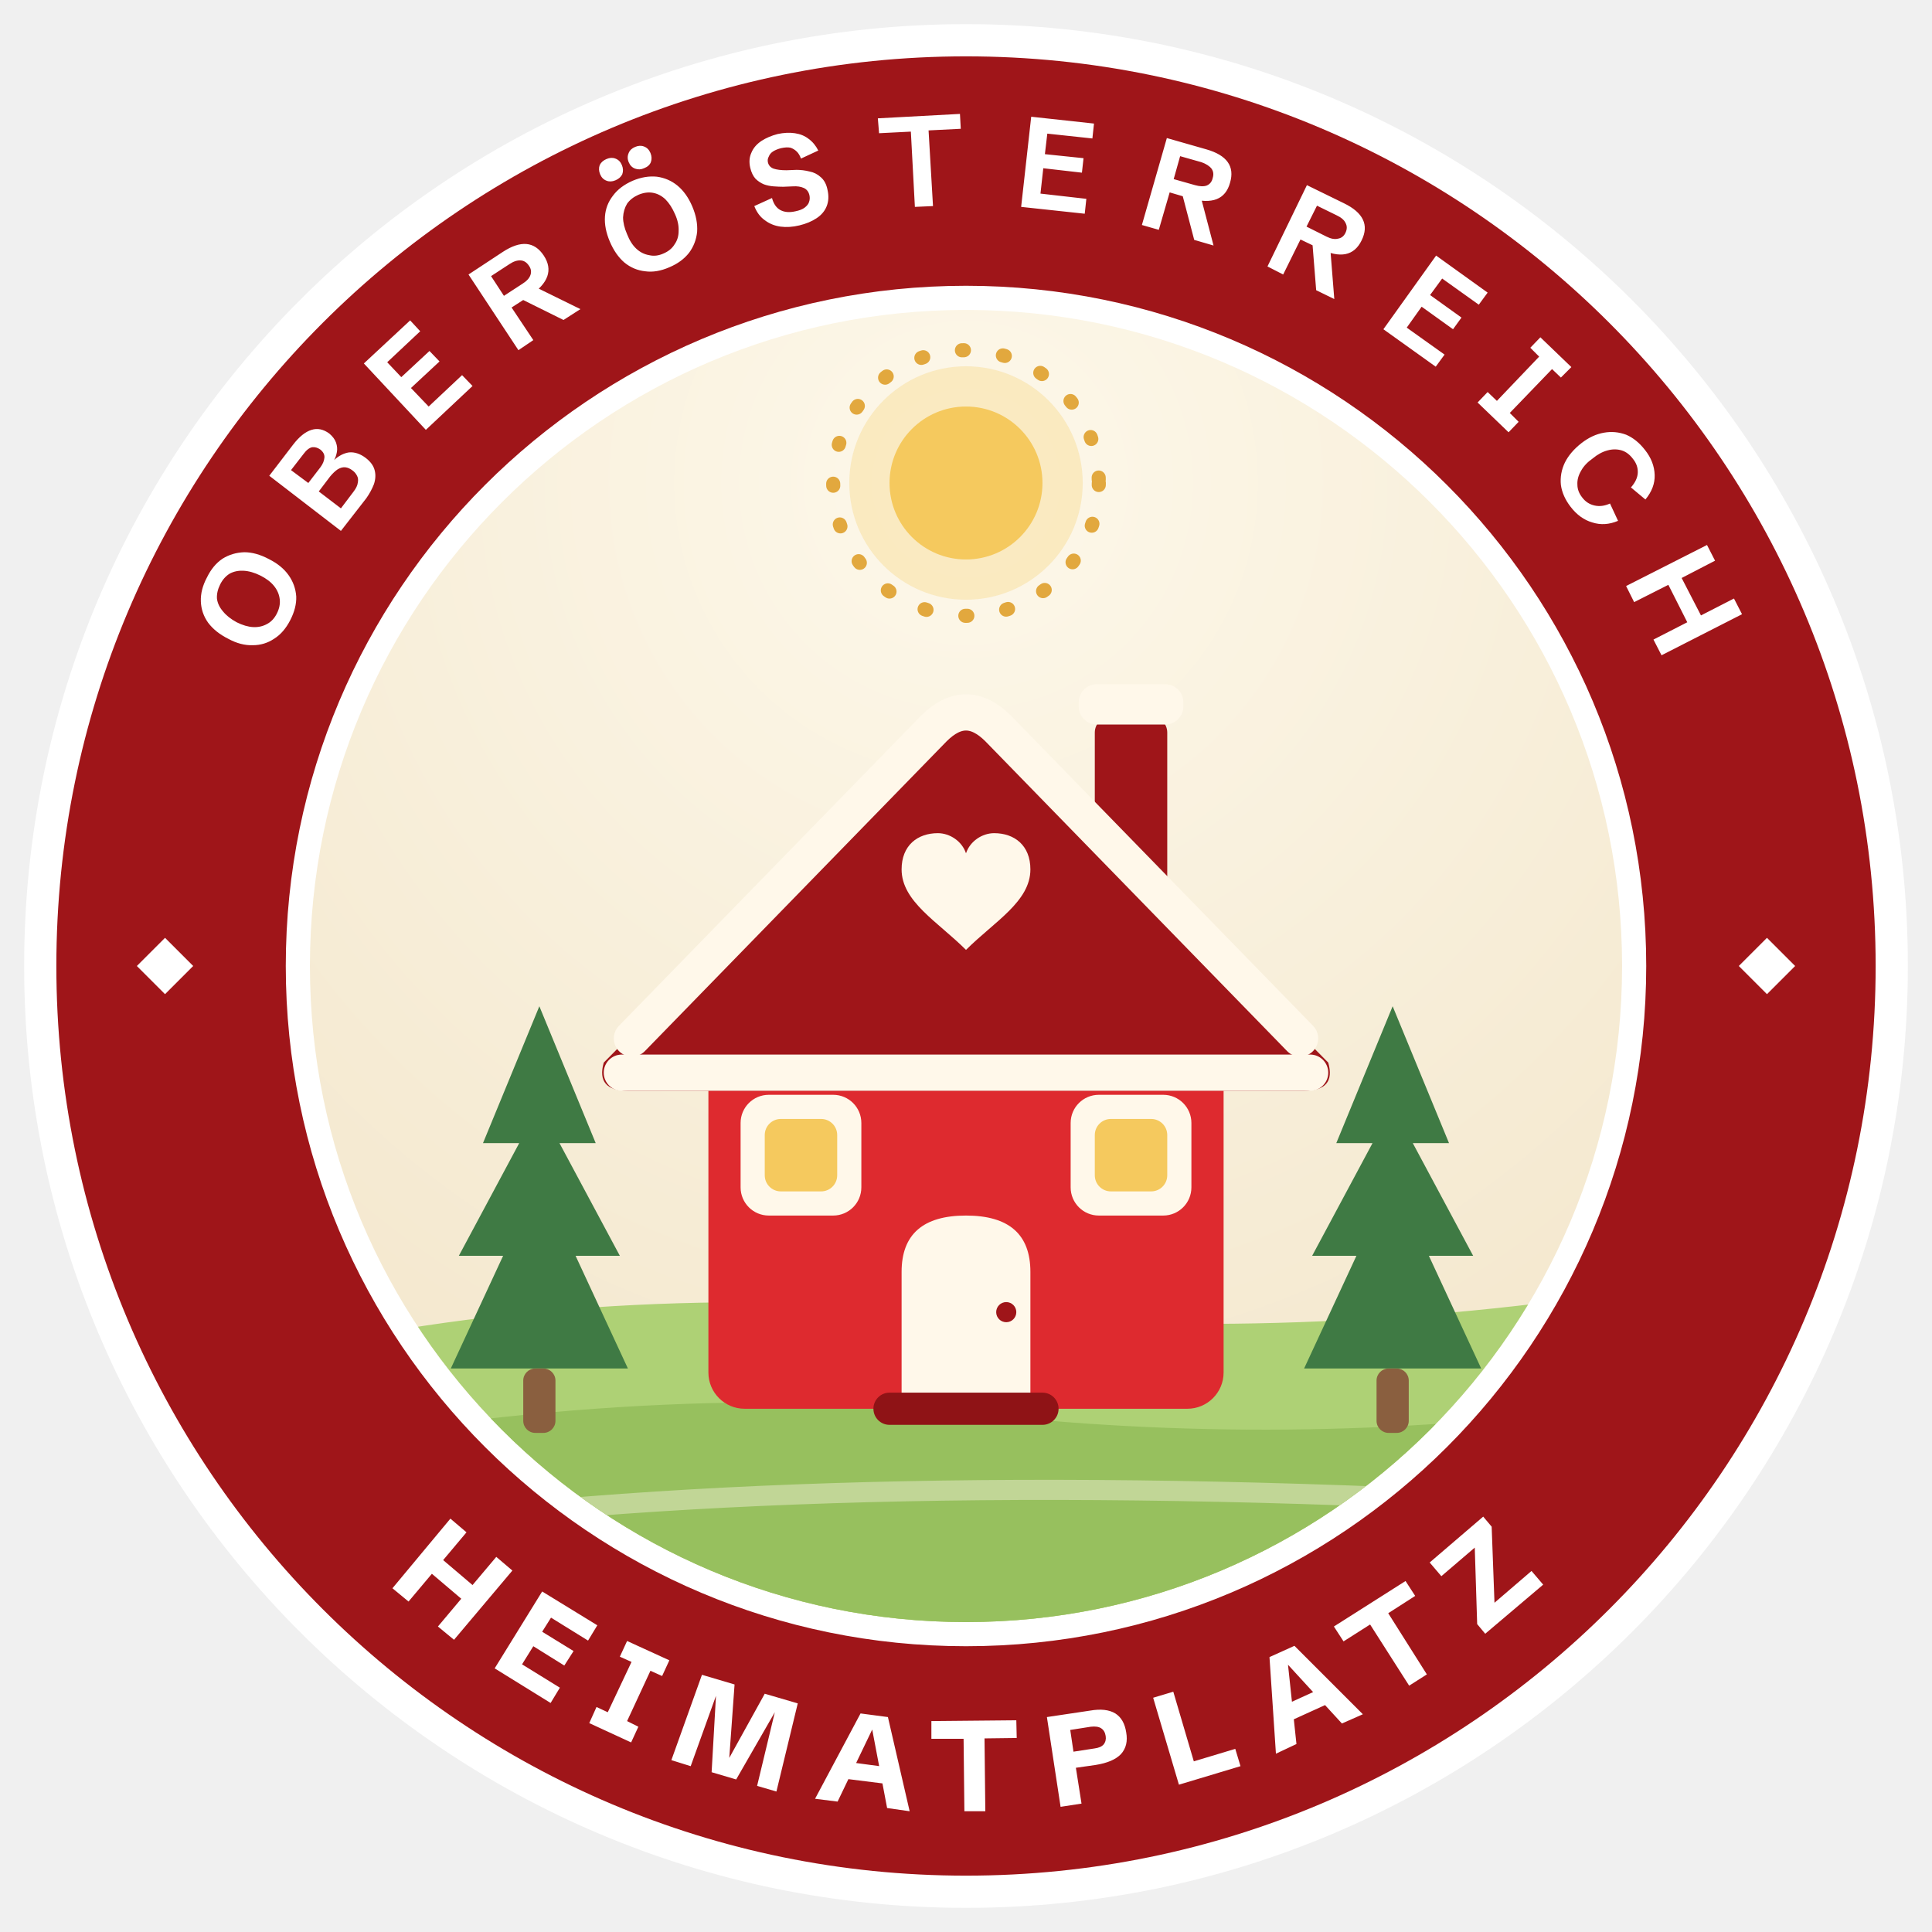
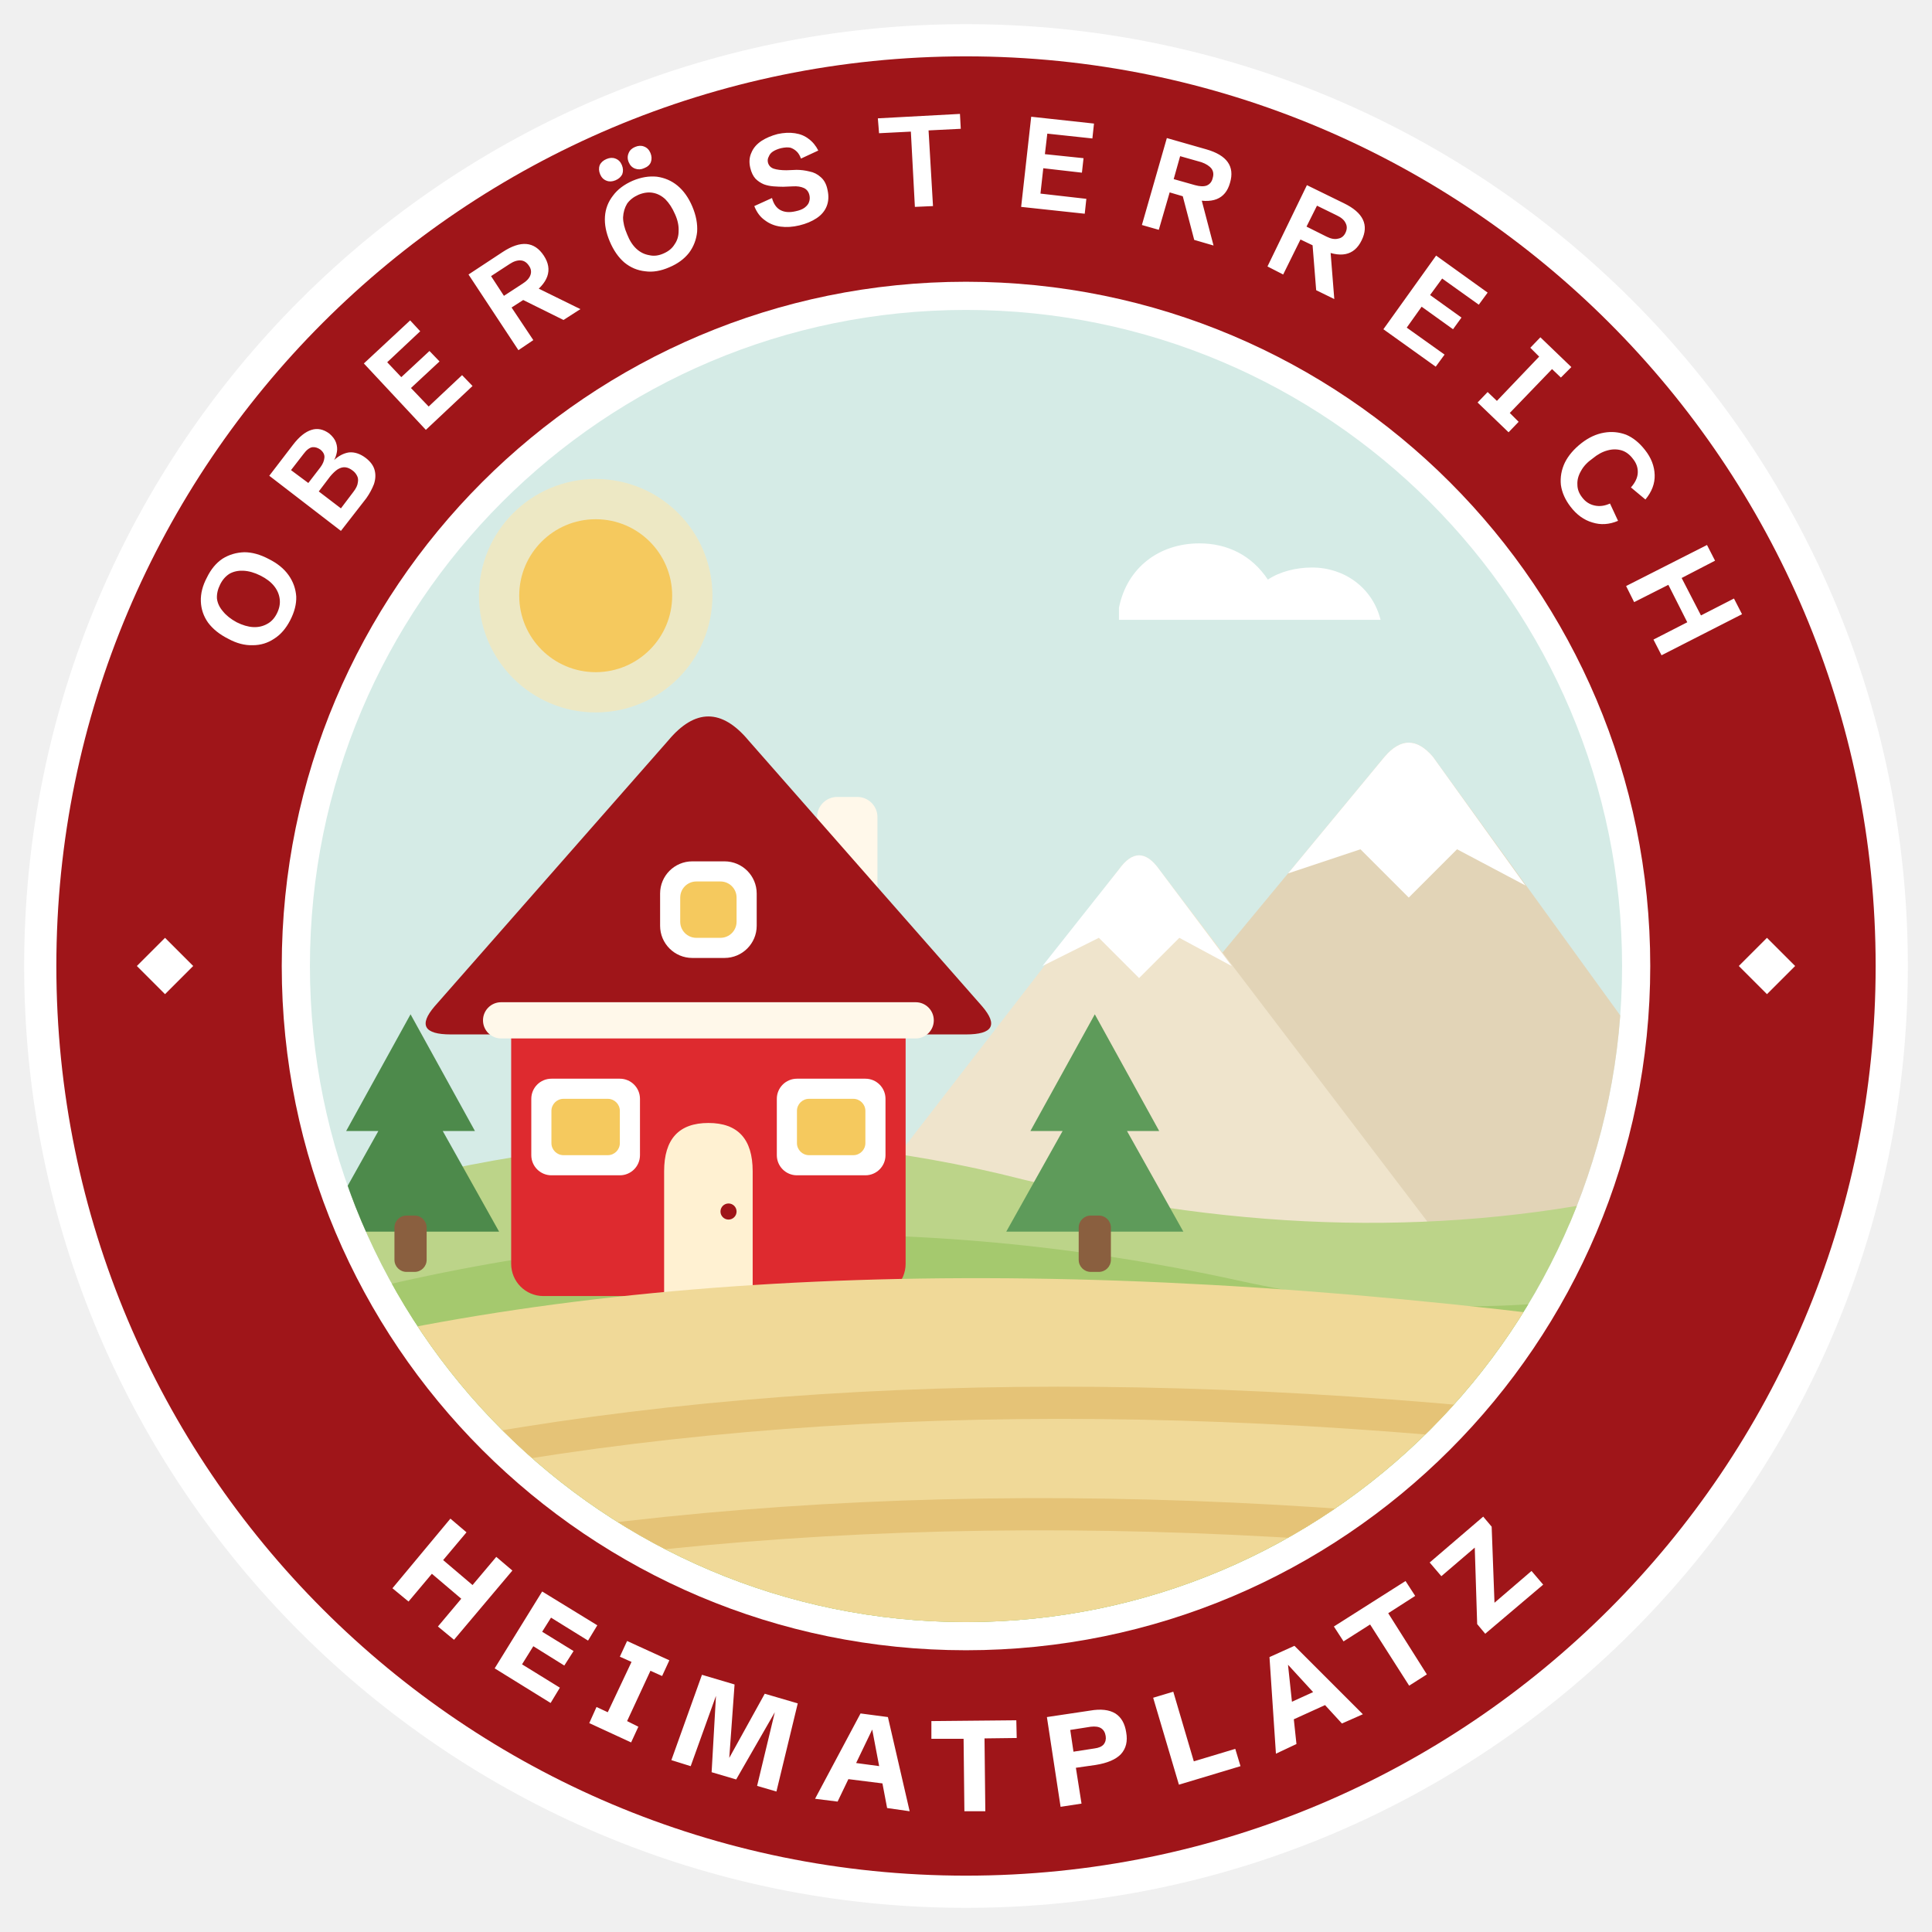
<svg xmlns="http://www.w3.org/2000/svg" width="480" height="480" viewBox="0 0 480 480" role="img" aria-labelledby="title description">
  <defs>
-     <clipPath id="clip-scene">
+     <clipPath id="clip-flat-clean">
      <circle cx="240" cy="240" r="163" />
    </clipPath>
-     <radialGradient id="sky" gradientUnits="userSpaceOnUse" cx="240" cy="120" r="290">
-       <stop offset="0" stop-color="#fdf8ea" />
-       <stop offset="1" stop-color="#f3e6cb" />
-     </radialGradient>
  </defs>
  <circle cx="240" cy="240" r="234" fill="#ffffff" />
  <circle cx="240" cy="240" r="226" fill="#9f1519" />
  <circle cx="240" cy="240" r="170" fill="#ffffff" />
-   <g clip-path="url(#clip-scene)">
-     <circle cx="240" cy="240" r="163" fill="url(#sky)" />
-     <circle cx="240" cy="120" r="29" fill="#f8dd9a" opacity=".5" />
-     <circle cx="240" cy="120" r="19" fill="#f5c95e" />
-     <circle cx="240" cy="120" r="33" fill="none" stroke="#e2a83e" stroke-width="3.5" stroke-linecap="round" stroke-dasharray="0.5 9.8" />
-     <path fill="#aed175" d="M70 336q80-18 170-10 80 8 170-6v90H70Z" />
-     <path fill="#97c05e" d="M70 360q100-18 180-8 80 8 160-4v62H70Z" />
-     <g fill="#3f7a44">
-       <path d="M134 250l14 34h-9l15 28h-11l13 28h-44l13-28h-11l15-28h-9Z" />
-       <path d="M346 250l14 34h-9l15 28h-11l13 28h-44l13-28h-11l15-28h-9Z" />
+   <g clip-path="url(#clip-flat-clean)">
+     <circle cx="240" cy="240" r="163" fill="#d5ebe6" />
+     <circle cx="148" cy="148" r="29" fill="#fbe7b2" opacity=".65" />
+     <circle cx="148" cy="148" r="19" fill="#f5c95e" />
+     <path fill="#ffffff" d="M278 151c2-10 10-16 20-16 7 0 13 3 17 9 3-2 7-3 11-3 8 0 15 5 17 13h-65Z" />
+     <path fill="#e2d4b7" d="M248 304 344 188q6-7 12 0l84 116Z" />
+     <path fill="#ffffff" d="m320 217 24-29q6-7 12 0l23 32-17-9-12 12-12-12Z" />
+     <path fill="#efe4cc" d="M210 304 278 216q5-7 10 0l67 88Z" />
+     <path fill="#ffffff" d="m259 240 19-24q5-7 10 0l18 24-13-7-10 10-10-10Z" />
+     <path fill="#bcd489" d="M70 302q94-32 184-9 82 20 156 3v114H70Z" />
+     <path fill="#a5c96e" d="M70 326q118-34 237-8 54 12 103 2v90H70Z" />
+     <g>
+       <path fill="#4d8a4b" d="m102 252 16 29h-8l14 25H80l14-25h-8Z" />
+       <rect x="98" y="302" width="8" height="14" rx="3" fill="#8a5f3f" />
+       <path fill="#5e9b5a" d="m272 252 16 29h-8l14 25h-44l14-25h-8Z" />
+       <rect x="268" y="302" width="8" height="14" rx="3" fill="#8a5f3f" />
    </g>
-     <rect x="130" y="340" width="8" height="16" rx="3" fill="#8a5f3f" />
-     <rect x="342" y="340" width="8" height="16" rx="3" fill="#8a5f3f" />
    <g>
-       <rect x="272" y="178" width="18" height="46" rx="4" fill="#9f1519" />
-       <rect x="268" y="170" width="26" height="10" rx="4.5" fill="#fff8ea" />
-       <rect x="176" y="252" width="128" height="98" rx="9" fill="#de2a2f" />
-       <path fill="#9f1519" d="M150 264l83-84q7-8 14 0l83 84q2 7-6 7H156q-8 0-6-7Z" />
-       <path d="M157 258l75-77q8-8 16 0l75 77" fill="none" stroke="#fff8ea" stroke-width="9" stroke-linecap="round" />
-       <rect x="150" y="262" width="180" height="9" rx="4.5" fill="#fff8ea" />
-       <path fill="#fff8ea" d="M240 236c-7-7-16-12-16-20 0-6 4-9 9-9 3 0 6 2 7 5 1-3 4-5 7-5 5 0 9 3 9 9 0 8-9 13-16 20Z" />
-       <rect x="184" y="272" width="30" height="30" rx="7" fill="#fff8ea" />
-       <rect x="190" y="278" width="18" height="18" rx="4" fill="#f5c95e" />
-       <rect x="266" y="272" width="30" height="30" rx="7" fill="#fff8ea" />
-       <rect x="272" y="278" width="18" height="18" rx="4" fill="#f5c95e" />
-       <path fill="#fff8ea" d="M224 348v-32q0-14 16-14t16 14v32Z" />
-       <circle cx="250" cy="326" r="2.5" fill="#9f1519" />
-       <rect x="217" y="346" width="46" height="8" rx="4" fill="#8f1316" />
+       <rect x="127" y="247" width="98" height="75" rx="8" fill="#de2a2f" />
+       <rect x="203" y="198" width="15" height="35" rx="5" fill="#fff8ea" />
+       <path fill="#9f1519" d="M108 250 166 184q10-12 20 0l58 66q6 7-4 7H112q-10 0-4-7Z" />
+       <rect x="120" y="249" width="112" height="9" rx="4.5" fill="#fff8ea" />
+       <rect x="164" y="214" width="24" height="24" rx="8" fill="#ffffff" />
+       <rect x="169" y="219" width="14" height="14" rx="4" fill="#f5c95e" />
+       <rect x="132" y="268" width="27" height="24" rx="5" fill="#ffffff" />
+       <rect x="137" y="273" width="17" height="14" rx="3" fill="#f5c95e" />
+       <rect x="193" y="268" width="27" height="24" rx="5" fill="#ffffff" />
+       <rect x="198" y="273" width="17" height="14" rx="3" fill="#f5c95e" />
+       <path fill="#fff1d2" d="M165 322v-31q0-12 11-12t11 12v31Z" />
+       <circle cx="181" cy="301" r="2" fill="#9f1519" />
    </g>
-     <path d="M92 380q118-16 296-6" fill="none" stroke="#fff8ea" stroke-width="5" stroke-linecap="round" opacity=".4" />
+     <path fill="#f0d998" d="M70 337q137-35 340-7v80H70Z" />
+     <path d="M86 367q137-31 314-10M82 394q144-31 322-8" fill="none" stroke="#e5c377" stroke-width="8" stroke-linecap="round" />
  </g>
-   <circle cx="240" cy="240" r="170" fill="none" stroke="#9f1519" stroke-width="2" />
  <path fill="#ffffff" d="M72.1 154.1Q70.5 157.2 68.1 158.7Q65.7 160.3 62.8 160.3Q59.8 160.4 56.7 158.7Q53.5 157.1 51.7 154.7Q50 152.3 49.9 149.4Q49.8 146.5 51.4 143.5Q52.9 140.4 55.3 138.8Q57.7 137.3 60.7 137.2Q63.6 137.2 66.8 138.9Q70 140.5 71.7 142.9Q73.4 145.3 73.6 148.2Q73.7 151 72.1 154.1ZM68.8 152.4Q69.7 150.6 69.5 148.9Q69.3 147.1 68.1 145.6Q66.9 144.1 64.7 143Q62.5 141.9 60.5 141.8Q58.6 141.7 57.1 142.5Q55.6 143.4 54.7 145.2Q53.8 147 53.9 148.7Q54.1 150.4 55.4 151.9Q56.6 153.4 58.8 154.6Q61 155.7 62.9 155.8Q64.8 155.9 66.4 155Q67.9 154.2 68.8 152.4Z M84.7 131.9L66.9 118.2L72.8 110.5Q75.1 107.5 77.4 106.8Q79.6 106.1 81.8 107.7Q83.1 108.8 83.5 110Q83.9 111.2 83.7 112.3Q83.5 113.5 82.9 114.5L82.9 114.4Q84.7 112.7 86.7 112.4Q88.8 112.2 90.9 113.8Q92.7 115.2 93.1 116.9Q93.5 118.5 92.9 120.3Q92.2 122.1 91 123.8ZM84.7 126.3L87.8 122.2Q88.8 120.9 88.9 119.9Q89.1 118.9 88.7 118.2Q88.3 117.4 87.6 116.9Q86.7 116.2 85.8 116.1Q84.9 116 83.9 116.6Q83 117.2 82 118.4L79.2 122.1ZM76.6 120L79.6 116.1Q80.5 114.9 80.6 113.7Q80.7 112.6 79.6 111.7Q78.6 111 77.6 111.1Q76.5 111.3 75.4 112.8L72.3 116.8Z M105.8 106.8L90.4 90.3L101.9 79.6L104.4 82.3L96.2 90L99.7 93.7L106.7 87.2L109.2 89.8L102.1 96.4L106.5 101L114.8 93.2L117.4 95.9Z M128.8 87L116.4 68.2L124.9 62.6Q131.6 58.2 135.1 63.5Q138.6 68.8 131.6 73.5L127.1 76.4L132.5 84.5ZM140 79.5L128.7 73.9L132.8 71.2L144.2 76.8ZM125.2 73.5L129.8 70.5Q131.4 69.5 131.8 68.3Q132.2 67.1 131.4 66Q130.6 64.8 129.4 64.7Q128.1 64.6 126.6 65.6L122 68.6Z M166.3 66.4Q163.1 67.8 160.3 67.4Q157.4 67.1 155.1 65.2Q152.9 63.3 151.5 60Q150.1 56.7 150.3 53.8Q150.5 50.9 152.3 48.6Q154 46.3 157.2 44.9Q160.3 43.6 163.2 43.9Q166.1 44.3 168.3 46.1Q170.6 48 172 51.3Q173.4 54.6 173.2 57.6Q172.9 60.5 171.2 62.8Q169.4 65.1 166.3 66.4ZM164.8 63Q166.7 62.2 167.6 60.7Q168.6 59.3 168.6 57.4Q168.7 55.4 167.7 53.2Q166.7 50.9 165.3 49.5Q163.9 48.2 162.2 47.9Q160.5 47.6 158.6 48.4Q156.8 49.2 155.8 50.6Q154.9 52.1 154.8 54Q154.8 55.9 155.8 58.2Q156.7 60.5 158.1 61.8Q159.5 63.1 161.3 63.4Q163 63.8 164.8 63ZM152.9 44.8Q151.7 45.3 150.7 44.9Q149.6 44.5 149.1 43.3Q148.6 42.1 149 41Q149.5 40 150.7 39.5Q151.9 39 152.9 39.4Q154 39.8 154.5 41Q155 42.2 154.6 43.3Q154.1 44.3 152.9 44.8ZM160 41.8Q158.9 42.3 157.8 41.9Q156.7 41.5 156.2 40.3Q155.7 39.1 156.2 38Q156.6 37 157.8 36.5Q159 36 160 36.4Q161.1 36.8 161.6 38Q162.1 39.2 161.7 40.3Q161.3 41.3 160 41.8Z M198.6 56Q196.1 56.6 193.9 56.3Q191.7 56 190 54.7Q188.3 53.5 187.4 51.2L191.8 49.2Q192.4 51.4 193.9 52.2Q195.4 53 197.6 52.5Q199.1 52.2 199.9 51.6Q200.8 50.9 201 50.2Q201.3 49.4 201.1 48.5Q200.8 47.2 199.7 46.7Q198.6 46.2 197 46.3L194.6 46.4Q193.5 46.4 192.2 46.3Q190.9 46.2 189.8 45.8Q188.6 45.3 187.7 44.4Q186.8 43.4 186.4 41.7Q185.9 39.6 186.7 37.9Q187.4 36.2 189.2 35Q190.9 33.9 193.2 33.3Q195.5 32.8 197.5 33.1Q199.5 33.4 200.9 34.5Q202.4 35.6 203.3 37.4L199 39.4Q198.6 38.3 198 37.7Q197.3 37 196.4 36.7Q195.5 36.5 194.1 36.8Q192.9 37.1 192.1 37.6Q191.3 38.1 191 38.9Q190.6 39.6 190.8 40.4Q191.1 41.5 192.2 41.9Q193.4 42.3 195.4 42.3L197.9 42.2Q199.5 42.2 201.1 42.6Q202.7 42.9 203.9 44Q205.2 45.1 205.6 47.2Q206.1 49.4 205.4 51.2Q204.7 53 202.9 54.2Q201.1 55.4 198.6 56Z M227.3 51.4L226.3 32.7L218.4 33.1L218.1 29.4L238.5 28.3L238.7 32L230.7 32.4L231.8 51.2Z M253.7 51.4L256.2 29L271.8 30.7L271.4 34.4L260.2 33.2L259.6 38.3L269.2 39.3L268.8 42.9L259.2 41.8L258.5 48.1L269.9 49.4L269.5 53.1Z M283.7 55.9L289.9 34.3L299.7 37.1Q307.4 39.3 305.6 45.4Q303.9 51.6 295.7 49.3L290.6 47.8L287.9 57.1ZM296.7 59.6L293.5 47.4L298.3 48.8L301.5 61ZM291.6 44.5L296.9 46Q298.7 46.5 299.8 46.1Q301 45.6 301.3 44.2Q301.7 42.9 301 41.9Q300.2 40.9 298.5 40.3L293.2 38.8Z M314.9 66.2L324.7 46L333.9 50.5Q341.1 54 338.3 59.7Q335.5 65.5 327.9 61.8L323.1 59.5L318.8 68.2ZM327 72.1L326 59.6L330.5 61.7L331.5 74.3ZM324.6 56.3L329.6 58.8Q331.2 59.6 332.4 59.3Q333.7 59.1 334.3 57.8Q334.9 56.5 334.3 55.4Q333.8 54.3 332.1 53.5L327.2 51.1Z M343.7 81.8L356.8 63.5L369.6 72.7L367.4 75.7L358.3 69.2L355.3 73.3L363.1 78.9L361 81.8L353.2 76.2L349.5 81.4L358.9 88.1L356.7 91.1Z M367.1 100L369.6 97.4L371.9 99.6L382.4 88.6L380.2 86.4L382.7 83.8L390.4 91.2L387.8 93.8L385.6 91.7L375.1 102.6L377.3 104.8L374.8 107.4Z M390.2 125.9Q388.2 123.3 387.8 120.5Q387.5 117.6 388.8 114.9Q390.1 112.3 392.9 110.1Q395.6 108 398.5 107.5Q401.3 107 404 108Q406.6 109.1 408.7 111.8Q411 114.7 411.1 118Q411.2 121.2 408.8 124.1L405.2 121.1Q406.8 119.3 406.9 117.5Q407 115.6 405.7 114Q404.5 112.4 402.9 111.9Q401.2 111.4 399.4 111.9Q397.5 112.4 395.7 113.9Q393.7 115.3 392.8 117Q391.8 118.7 391.9 120.4Q391.9 122.1 393.1 123.6Q394.3 125.2 396.2 125.6Q398 126 400 125.1L402 129.4Q398.7 130.8 395.6 129.8Q392.5 128.9 390.2 125.9Z M404 145.6L424.1 135.4L426.1 139.3L417.8 143.6L422.6 152.9L430.8 148.7L432.8 152.6L412.8 162.8L410.8 158.9L419.2 154.6L414.5 145.3L406 149.6Z" />
  <path fill="#ffffff" d="M97.5 394.6L111.9 377.3L115.9 380.7L110.1 387.6L117.4 393.8L123.3 386.8L127.3 390.2L112.8 407.4L108.8 404.1L114.6 397.2L107.3 391L101.5 397.9Z M122.9 414.5L134.7 395.4L148.4 403.8L146.1 407.6L136.9 401.9L134.7 405.4L142.5 410.2L140.2 413.8L132.5 409L129.7 413.5L139.1 419.3L136.8 423.1Z M146.4 428.1L148.2 424.1L151 425.4L156.9 412.9L154 411.6L155.8 407.7L166.3 412.5L164.5 416.4L161.6 415.1L155.8 427.6L158.6 429L156.8 432.9Z M166.8 437.3L174.4 416.1L182.5 418.5L181.1 437.9L180.6 437.8L190 420.8L198.2 423.2L192.9 445.1L188.1 443.7L192.5 425.4L192.5 425.4L182.9 442.1L176.8 440.3L177.9 421L178 421L171.6 438.8Z M202.5 446.9L213.8 425.7L220.6 426.6L226 450L220.4 449.2L216.7 429.7L208.1 447.6ZM209 441.8L209.6 437.6L221.5 439.2L221 443.3Z M239.6 450L239.4 432L231.4 432L231.4 427.6L252.5 427.4L252.6 431.8L244.6 431.9L244.8 450Z M263.5 448.9L260.1 426.6L270.8 425Q274.8 424.3 277.1 425.7Q279.3 427.1 279.8 430.4Q280.4 433.7 278.5 435.8Q276.6 437.8 272.2 438.5L267.3 439.2L268.7 448.1ZM266.7 435.2L271.9 434.4Q273.5 434.2 274.2 433.4Q274.9 432.5 274.7 431.3Q274.5 430 273.6 429.4Q272.7 428.8 271 429L265.9 429.8Z M292.9 443.4L286.5 421.8L291.5 420.3L296.6 437.6L306.9 434.5L308.2 438.8Z M317 435.7L315.4 411.7L321.6 408.9L338.6 425.9L333.4 428.2L320 413.6L322.1 433.3ZM319.8 427.9L318.1 424.1L329.1 419.1L330.8 422.9Z M350.1 418.8L340.4 403.6L333.8 407.8L331.4 404.1L349.2 392.8L351.6 396.5L344.9 400.8L354.5 416Z M369 405.9L367 403.5L366.4 384.5L358.1 391.6L355.2 388.2L368.5 376.8L370.6 379.3L371.3 398.2L380.5 390.3L383.4 393.7Z" />
  <path fill="#ffffff" d="M41 233 L48 240 L41 247 L34 240Z" />
  <path fill="#ffffff" d="M439 233 L446 240 L439 247 L432 240Z" />
</svg>
